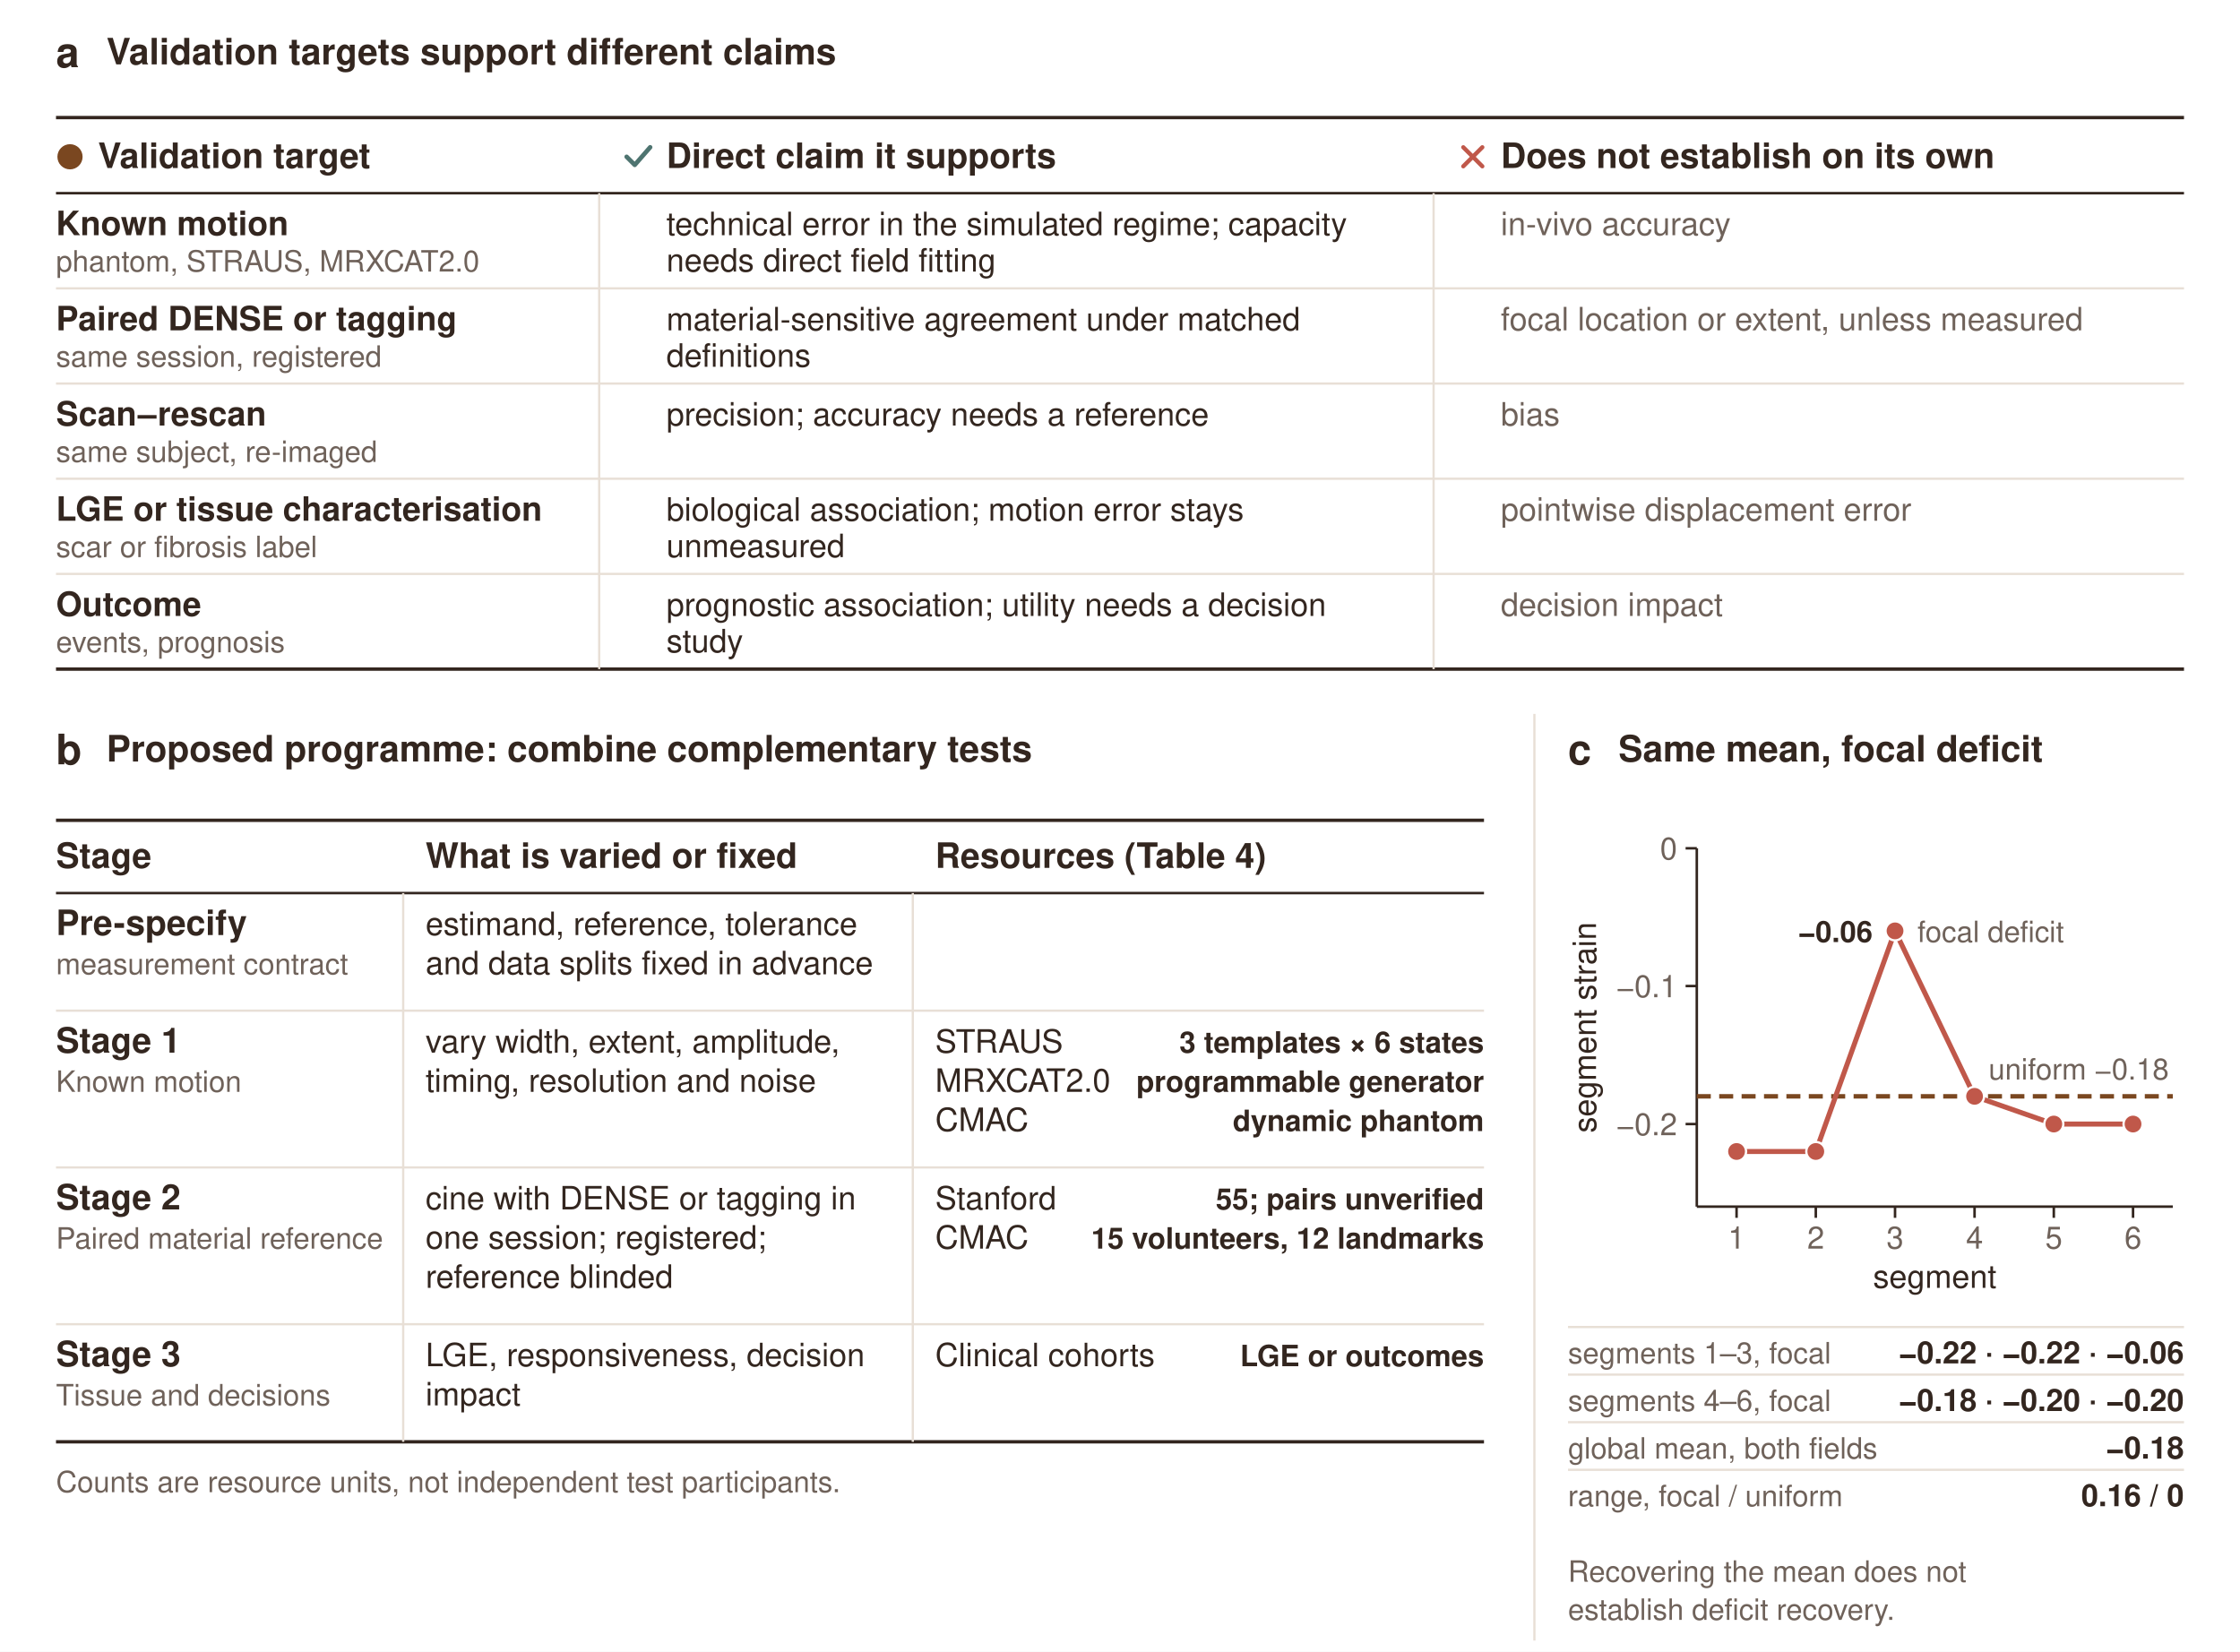
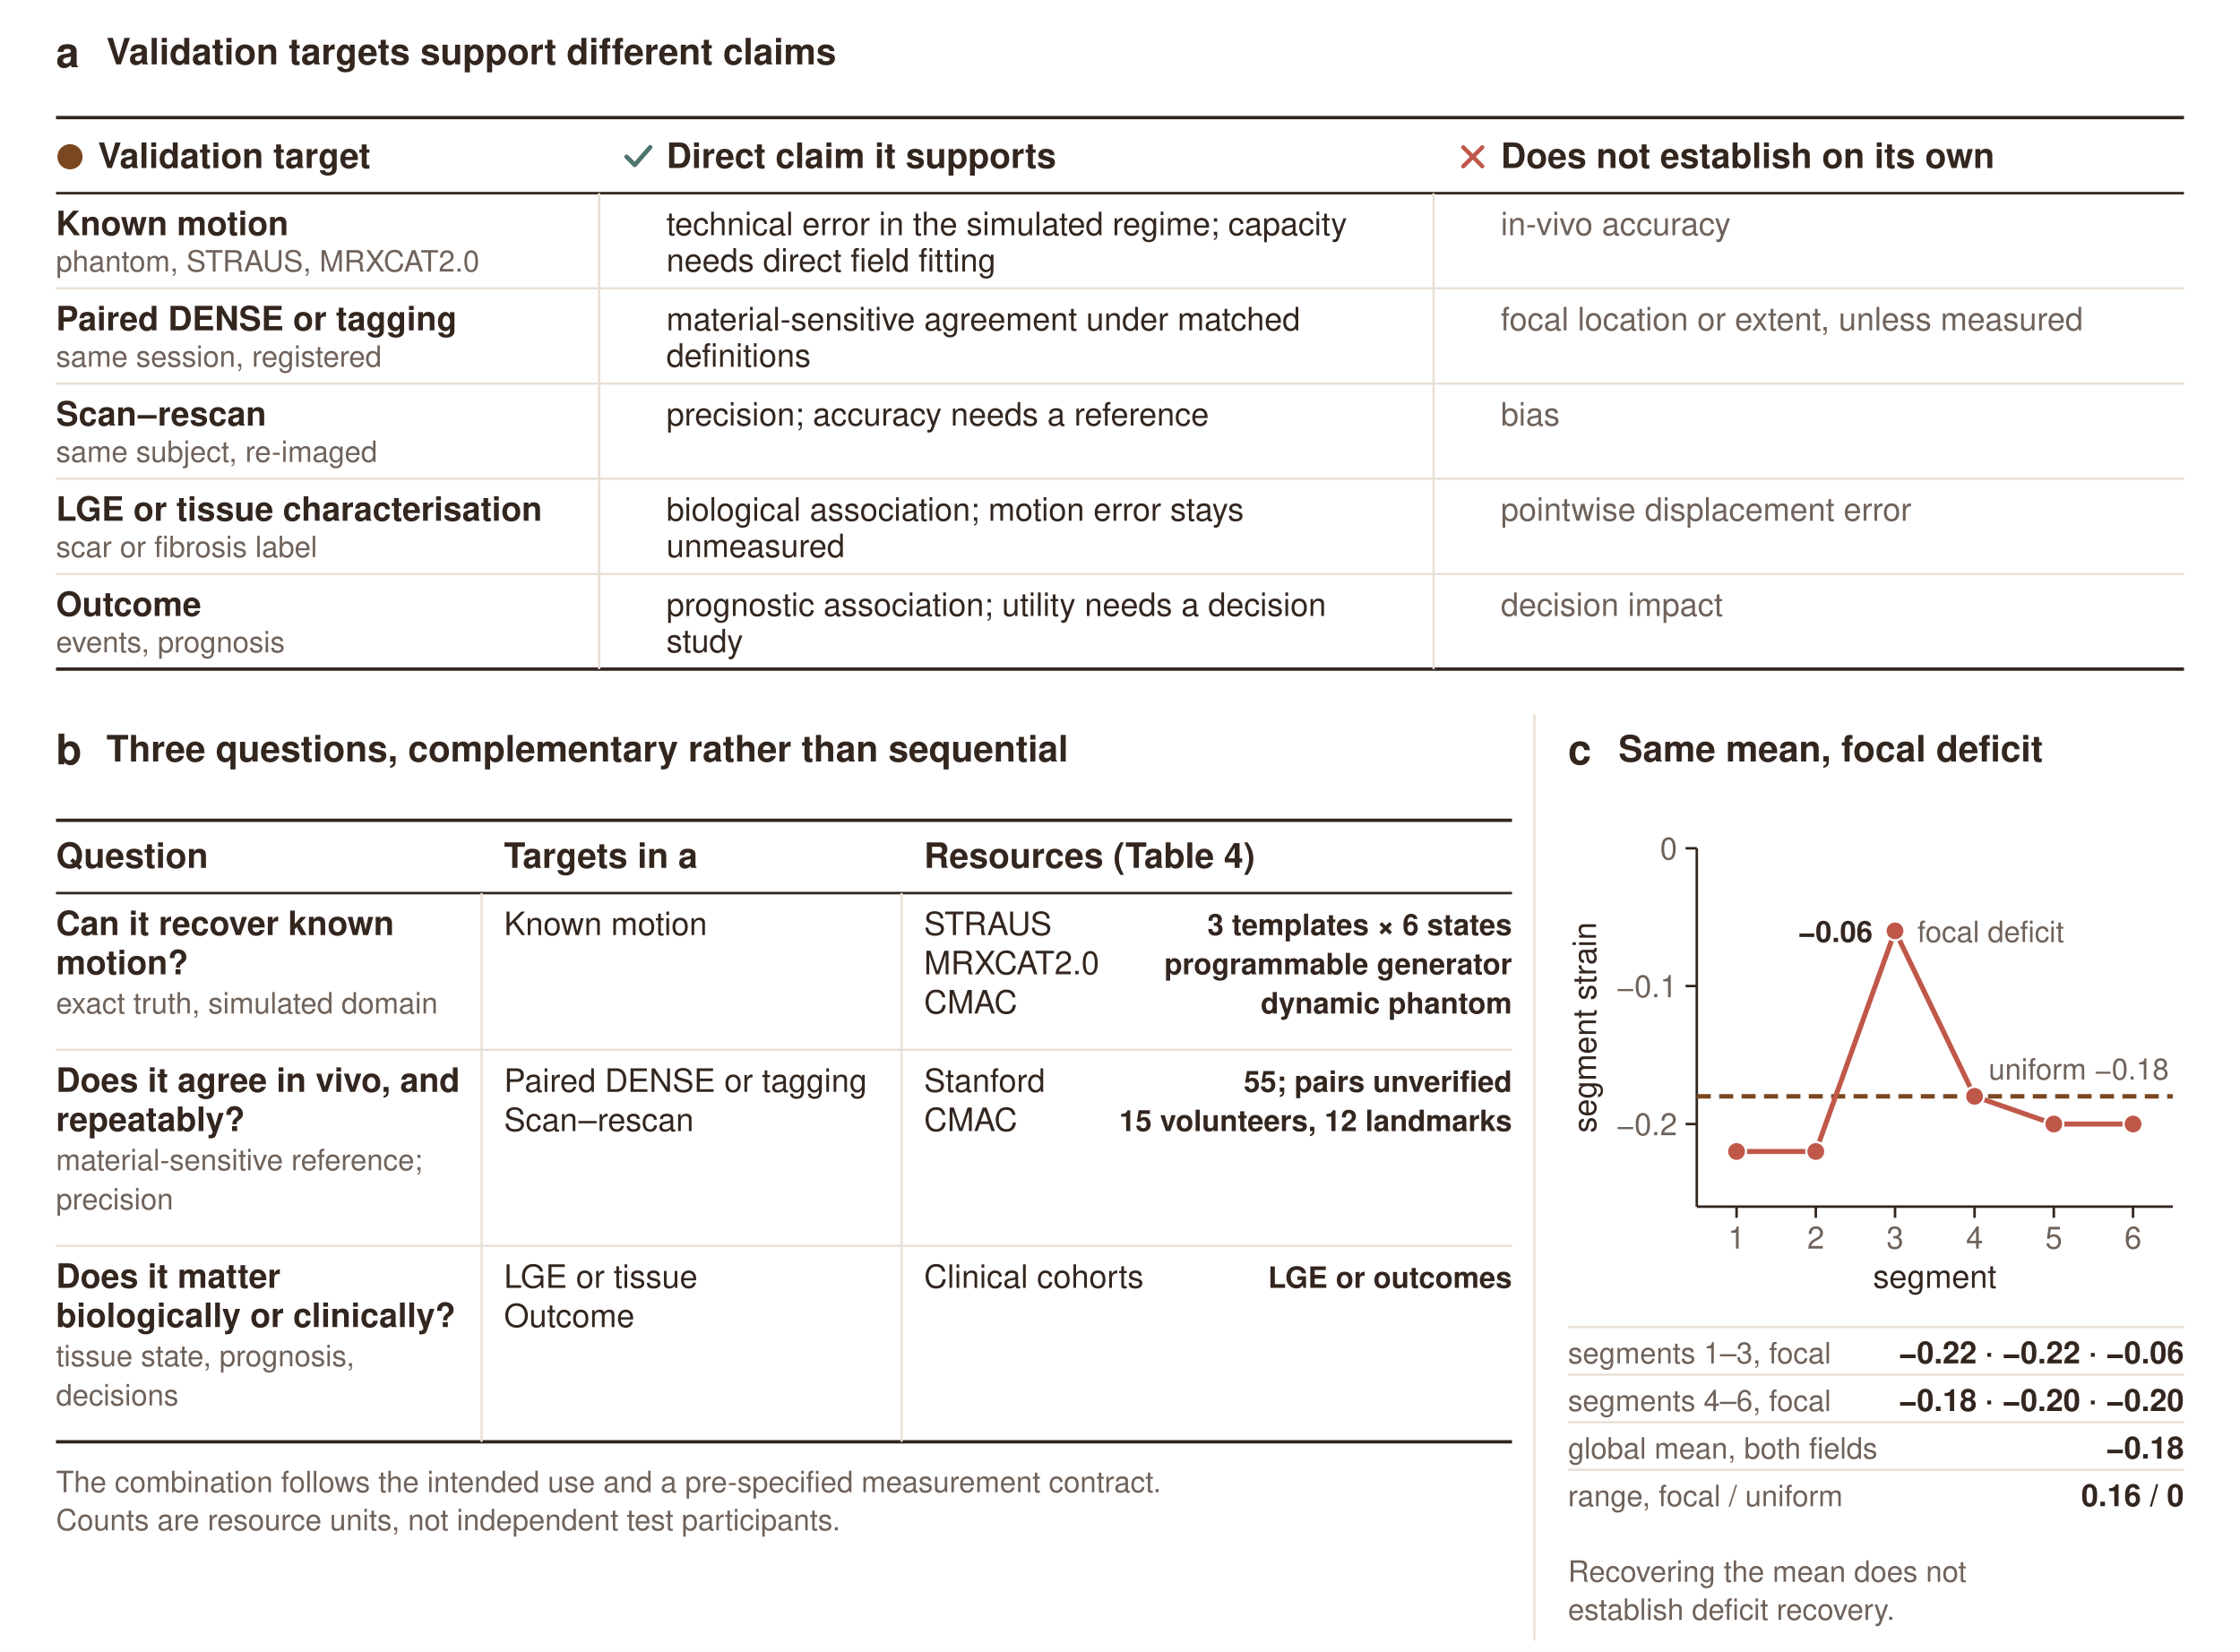
<svg xmlns="http://www.w3.org/2000/svg" width="538.583pt" height="397.205pt" viewBox="0 0 800 590" font-family="Helvetica, Arial, 'Liberation Sans', sans-serif">
  <defs>
    <linearGradient id="cellDirect" x1="0" y1="0" x2="1" y2="1">
      <stop offset="0" stop-color="#8D6449" />
      <stop offset="1" stop-color="#5B3E2E" />
    </linearGradient>
    <pattern id="hatchInf" width="6" height="6" patternUnits="userSpaceOnUse" patternTransform="rotate(45)">
      <rect width="6" height="6" fill="#F8E0DA" />
      <line x1="0" y1="0" x2="0" y2="6" stroke="#C0584A" stroke-width="2" />
    </pattern>
  </defs>
  <rect x="0.0" y="0.0" width="800.0" height="590.0" rx="0" fill="#FFFFFF" stroke="none" stroke-width="1.0" />
  <g transform="translate(0,0)">
    <text x="20.0" y="24.0" font-size="15" font-weight="700" fill="#33261F" text-anchor="start">a</text>
    <text x="38.0" y="23.0" font-size="13" font-weight="700" fill="#33261F" text-anchor="start">Validation targets support different claims</text>
    <line x1="20.0" y1="42.0" x2="780.0" y2="42.0" stroke="#33261F" stroke-width="1.2" />
    <circle cx="25.0" cy="56.0" r="4.5" fill="#7A4720" stroke="none" stroke-width="1.0" />
    <text x="35.0" y="60.0" font-size="12.5" font-weight="700" fill="#33261F" text-anchor="start">Validation target</text>
    <path d="M223.8 56.0 L226.7 58.9 L232.2 52.6" stroke="#4E7470" stroke-width="1.6" fill="none" stroke-linecap="round" stroke-linejoin="round" />
    <text x="238.0" y="60.0" font-size="12.5" font-weight="700" fill="#33261F" text-anchor="start">Direct claim it supports</text>
    <path d="M522.6 52.6 L529.4 59.4 M529.4 52.6 L522.6 59.4" stroke="#C0584A" stroke-width="1.5" fill="none" stroke-linecap="round" />
    <text x="536.0" y="60.0" font-size="12.5" font-weight="700" fill="#33261F" text-anchor="start">Does not establish on its own</text>
    <line x1="20.0" y1="69.0" x2="780.0" y2="69.0" stroke="#33261F" stroke-width="0.9" />
    <text x="20.0" y="84.0" font-size="12.0" font-weight="700" fill="#33261F" text-anchor="start">Known motion</text>
    <text x="20.0" y="97.0" font-size="10.5" font-weight="400" fill="#6F625A" text-anchor="start">phantom, STRAUS, MRXCAT2.0</text>
    <text x="238.0" y="84.0" font-size="11.5" font-weight="400" fill="#33261F" text-anchor="start">technical error in the simulated regime; capacity</text>
    <text x="238.0" y="97.0" font-size="11.5" font-weight="400" fill="#33261F" text-anchor="start">needs direct field fitting</text>
    <text x="536.0" y="84.0" font-size="11.5" font-weight="400" fill="#6F625A" text-anchor="start">in-vivo accuracy</text>
    <line x1="20.0" y1="103.0" x2="780.0" y2="103.0" stroke="#E8DFD6" stroke-width="0.8" />
    <text x="20.0" y="118.0" font-size="12.0" font-weight="700" fill="#33261F" text-anchor="start">Paired DENSE or tagging</text>
    <text x="20.0" y="131.0" font-size="10.5" font-weight="400" fill="#6F625A" text-anchor="start">same session, registered</text>
    <text x="238.0" y="118.0" font-size="11.5" font-weight="400" fill="#33261F" text-anchor="start">material-sensitive agreement under matched</text>
    <text x="238.0" y="131.0" font-size="11.5" font-weight="400" fill="#33261F" text-anchor="start">definitions</text>
    <text x="536.0" y="118.0" font-size="11.5" font-weight="400" fill="#6F625A" text-anchor="start">focal location or extent, unless measured</text>
    <line x1="20.0" y1="137.0" x2="780.0" y2="137.0" stroke="#E8DFD6" stroke-width="0.8" />
    <text x="20.0" y="152.0" font-size="12.0" font-weight="700" fill="#33261F" text-anchor="start">Scan–rescan</text>
    <text x="20.0" y="165.0" font-size="10.5" font-weight="400" fill="#6F625A" text-anchor="start">same subject, re-imaged</text>
    <text x="238.0" y="152.0" font-size="11.5" font-weight="400" fill="#33261F" text-anchor="start">precision; accuracy needs a reference</text>
    <text x="536.0" y="152.0" font-size="11.5" font-weight="400" fill="#6F625A" text-anchor="start">bias</text>
    <line x1="20.0" y1="171.0" x2="780.0" y2="171.0" stroke="#E8DFD6" stroke-width="0.8" />
    <text x="20.0" y="186.0" font-size="12.0" font-weight="700" fill="#33261F" text-anchor="start">LGE or tissue characterisation</text>
    <text x="20.0" y="199.0" font-size="10.5" font-weight="400" fill="#6F625A" text-anchor="start">scar or fibrosis label</text>
    <text x="238.0" y="186.0" font-size="11.5" font-weight="400" fill="#33261F" text-anchor="start">biological association; motion error stays</text>
    <text x="238.0" y="199.0" font-size="11.5" font-weight="400" fill="#33261F" text-anchor="start">unmeasured</text>
    <text x="536.0" y="186.0" font-size="11.5" font-weight="400" fill="#6F625A" text-anchor="start">pointwise displacement error</text>
    <line x1="20.0" y1="205.0" x2="780.0" y2="205.0" stroke="#E8DFD6" stroke-width="0.8" />
    <text x="20.0" y="220.0" font-size="12.0" font-weight="700" fill="#33261F" text-anchor="start">Outcome</text>
    <text x="20.0" y="233.0" font-size="10.5" font-weight="400" fill="#6F625A" text-anchor="start">events, prognosis</text>
    <text x="238.0" y="220.0" font-size="11.5" font-weight="400" fill="#33261F" text-anchor="start">prognostic association; utility needs a decision</text>
    <text x="238.0" y="233.0" font-size="11.5" font-weight="400" fill="#33261F" text-anchor="start">study</text>
    <text x="536.0" y="220.0" font-size="11.5" font-weight="400" fill="#6F625A" text-anchor="start">decision impact</text>
    <line x1="20.0" y1="239.0" x2="780.0" y2="239.0" stroke="#33261F" stroke-width="1.2" />
    <line x1="214.0" y1="69.0" x2="214.0" y2="239.0" stroke="#E8DFD6" stroke-width="0.8" />
    <line x1="512.0" y1="69.0" x2="512.0" y2="239.0" stroke="#E8DFD6" stroke-width="0.8" />
    <text x="20.0" y="273.0" font-size="15" font-weight="700" fill="#33261F" text-anchor="start">b</text>
-     <text x="38.0" y="272.0" font-size="13" font-weight="700" fill="#33261F" text-anchor="start">Proposed programme: combine complementary tests</text>
-     <line x1="20.0" y1="293.0" x2="530.0" y2="293.0" stroke="#33261F" stroke-width="1.2" />
-     <text x="20.0" y="310.0" font-size="12.5" font-weight="700" fill="#33261F" text-anchor="start">Stage</text>
-     <text x="152.0" y="310.0" font-size="12.5" font-weight="700" fill="#33261F" text-anchor="start">What is varied or fixed</text>
-     <text x="334.0" y="310.0" font-size="12.5" font-weight="700" fill="#33261F" text-anchor="start">Resources (Table 4)</text>
-     <line x1="20.0" y1="319.0" x2="530.0" y2="319.0" stroke="#33261F" stroke-width="0.9" />
-     <text x="20.0" y="334.0" font-size="12.5" font-weight="700" fill="#33261F" text-anchor="start">Pre-specify</text>
-     <text x="20.0" y="348.0" font-size="10.5" font-weight="400" fill="#6F625A" text-anchor="start">measurement contract</text>
-     <text x="152.0" y="334.0" font-size="11.5" font-weight="400" fill="#33261F" text-anchor="start">estimand, reference, tolerance</text>
-     <text x="152.0" y="348.0" font-size="11.5" font-weight="400" fill="#33261F" text-anchor="start">and data splits fixed in advance</text>
-     <line x1="20.0" y1="361.0" x2="530.0" y2="361.0" stroke="#E8DFD6" stroke-width="0.8" />
-     <text x="20.0" y="376.0" font-size="12.5" font-weight="700" fill="#33261F" text-anchor="start">Stage 1</text>
-     <text x="20.0" y="390.0" font-size="10.5" font-weight="400" fill="#6F625A" text-anchor="start">Known motion</text>
-     <text x="152.0" y="376.0" font-size="11.5" font-weight="400" fill="#33261F" text-anchor="start">vary width, extent, amplitude,</text>
-     <text x="152.0" y="390.0" font-size="11.5" font-weight="400" fill="#33261F" text-anchor="start">timing, resolution and noise</text>
-     <text x="334.0" y="376.0" font-size="11.5" font-weight="400" fill="#33261F" text-anchor="start">STRAUS</text>
-     <text x="530.0" y="376.0" font-size="10.5" font-weight="700" fill="#33261F" text-anchor="end">3 templates × 6 states</text>
-     <text x="334.0" y="390.0" font-size="11.5" font-weight="400" fill="#33261F" text-anchor="start">MRXCAT2.0</text>
-     <text x="530.0" y="390.0" font-size="10.5" font-weight="700" fill="#33261F" text-anchor="end">programmable generator</text>
-     <text x="334.0" y="404.0" font-size="11.5" font-weight="400" fill="#33261F" text-anchor="start">CMAC</text>
-     <text x="530.0" y="404.0" font-size="10.5" font-weight="700" fill="#33261F" text-anchor="end">dynamic phantom</text>
-     <line x1="20.0" y1="417.0" x2="530.0" y2="417.0" stroke="#E8DFD6" stroke-width="0.8" />
-     <text x="20.0" y="432.0" font-size="12.5" font-weight="700" fill="#33261F" text-anchor="start">Stage 2</text>
-     <text x="20.0" y="446.0" font-size="10.5" font-weight="400" fill="#6F625A" text-anchor="start">Paired material reference</text>
-     <text x="152.0" y="432.0" font-size="11.5" font-weight="400" fill="#33261F" text-anchor="start">cine with DENSE or tagging in</text>
-     <text x="152.0" y="446.0" font-size="11.5" font-weight="400" fill="#33261F" text-anchor="start">one session; registered;</text>
-     <text x="152.0" y="460.0" font-size="11.5" font-weight="400" fill="#33261F" text-anchor="start">reference blinded</text>
-     <text x="334.0" y="432.0" font-size="11.5" font-weight="400" fill="#33261F" text-anchor="start">Stanford</text>
-     <text x="530.0" y="432.0" font-size="10.5" font-weight="700" fill="#33261F" text-anchor="end">55; pairs unverified</text>
-     <text x="334.0" y="446.0" font-size="11.5" font-weight="400" fill="#33261F" text-anchor="start">CMAC</text>
-     <text x="530.0" y="446.0" font-size="10.5" font-weight="700" fill="#33261F" text-anchor="end">15 volunteers, 12 landmarks</text>
-     <line x1="20.0" y1="473.0" x2="530.0" y2="473.0" stroke="#E8DFD6" stroke-width="0.8" />
-     <text x="20.0" y="488.0" font-size="12.5" font-weight="700" fill="#33261F" text-anchor="start">Stage 3</text>
-     <text x="20.0" y="502.0" font-size="10.5" font-weight="400" fill="#6F625A" text-anchor="start">Tissue and decisions</text>
-     <text x="152.0" y="488.0" font-size="11.5" font-weight="400" fill="#33261F" text-anchor="start">LGE, responsiveness, decision</text>
-     <text x="152.0" y="502.0" font-size="11.5" font-weight="400" fill="#33261F" text-anchor="start">impact</text>
-     <text x="334.0" y="488.0" font-size="11.5" font-weight="400" fill="#33261F" text-anchor="start">Clinical cohorts</text>
-     <text x="530.0" y="488.0" font-size="10.5" font-weight="700" fill="#33261F" text-anchor="end">LGE or outcomes</text>
-     <line x1="20.0" y1="515.0" x2="530.0" y2="515.0" stroke="#33261F" stroke-width="1.2" />
-     <line x1="144.0" y1="319.0" x2="144.0" y2="515.0" stroke="#E8DFD6" stroke-width="0.8" />
-     <line x1="326.0" y1="319.0" x2="326.0" y2="515.0" stroke="#E8DFD6" stroke-width="0.8" />
-     <text x="20.0" y="533.0" font-size="10.5" font-weight="400" fill="#6F625A" text-anchor="start">Counts are resource units, not independent test participants.</text>
+     <text x="38.0" y="272.0" font-size="13" font-weight="700" fill="#33261F" text-anchor="start">Three questions, complementary rather than sequential</text>
+     <line x1="20.0" y1="293.0" x2="540.0" y2="293.0" stroke="#33261F" stroke-width="1.2" />
+     <text x="20.0" y="310.0" font-size="12.5" font-weight="700" fill="#33261F" text-anchor="start">Question</text>
+     <text x="180.0" y="310.0" font-size="12.5" font-weight="700" fill="#33261F" text-anchor="start">Targets in a</text>
+     <text x="330.0" y="310.0" font-size="12.5" font-weight="700" fill="#33261F" text-anchor="start">Resources (Table 4)</text>
+     <line x1="20.0" y1="319.0" x2="540.0" y2="319.0" stroke="#33261F" stroke-width="0.9" />
+     <text x="20.0" y="334.0" font-size="12.0" font-weight="700" fill="#33261F" text-anchor="start">Can it recover known</text>
+     <text x="20.0" y="348.0" font-size="12.0" font-weight="700" fill="#33261F" text-anchor="start">motion?</text>
+     <text x="20.0" y="362.0" font-size="10.5" font-weight="400" fill="#6F625A" text-anchor="start">exact truth, simulated domain</text>
+     <text x="180.0" y="334.0" font-size="11.5" font-weight="400" fill="#33261F" text-anchor="start">Known motion</text>
+     <text x="330.0" y="334.0" font-size="11.5" font-weight="400" fill="#33261F" text-anchor="start">STRAUS</text>
+     <text x="540.0" y="334.0" font-size="10.5" font-weight="700" fill="#33261F" text-anchor="end">3 templates × 6 states</text>
+     <text x="330.0" y="348.0" font-size="11.5" font-weight="400" fill="#33261F" text-anchor="start">MRXCAT2.0</text>
+     <text x="540.0" y="348.0" font-size="10.5" font-weight="700" fill="#33261F" text-anchor="end">programmable generator</text>
+     <text x="330.0" y="362.0" font-size="11.5" font-weight="400" fill="#33261F" text-anchor="start">CMAC</text>
+     <text x="540.0" y="362.0" font-size="10.5" font-weight="700" fill="#33261F" text-anchor="end">dynamic phantom</text>
+     <line x1="20.0" y1="375.0" x2="540.0" y2="375.0" stroke="#E8DFD6" stroke-width="0.8" />
+     <text x="20.0" y="390.0" font-size="12.0" font-weight="700" fill="#33261F" text-anchor="start">Does it agree in vivo, and</text>
+     <text x="20.0" y="404.0" font-size="12.0" font-weight="700" fill="#33261F" text-anchor="start">repeatably?</text>
+     <text x="20.0" y="418.0" font-size="10.5" font-weight="400" fill="#6F625A" text-anchor="start">material-sensitive reference;</text>
+     <text x="20.0" y="432.0" font-size="10.5" font-weight="400" fill="#6F625A" text-anchor="start">precision</text>
+     <text x="180.0" y="390.0" font-size="11.5" font-weight="400" fill="#33261F" text-anchor="start">Paired DENSE or tagging</text>
+     <text x="180.0" y="404.0" font-size="11.5" font-weight="400" fill="#33261F" text-anchor="start">Scan–rescan</text>
+     <text x="330.0" y="390.0" font-size="11.5" font-weight="400" fill="#33261F" text-anchor="start">Stanford</text>
+     <text x="540.0" y="390.0" font-size="10.5" font-weight="700" fill="#33261F" text-anchor="end">55; pairs unverified</text>
+     <text x="330.0" y="404.0" font-size="11.5" font-weight="400" fill="#33261F" text-anchor="start">CMAC</text>
+     <text x="540.0" y="404.0" font-size="10.5" font-weight="700" fill="#33261F" text-anchor="end">15 volunteers, 12 landmarks</text>
+     <line x1="20.0" y1="445.0" x2="540.0" y2="445.0" stroke="#E8DFD6" stroke-width="0.8" />
+     <text x="20.0" y="460.0" font-size="12.0" font-weight="700" fill="#33261F" text-anchor="start">Does it matter</text>
+     <text x="20.0" y="474.0" font-size="12.0" font-weight="700" fill="#33261F" text-anchor="start">biologically or clinically?</text>
+     <text x="20.0" y="488.0" font-size="10.5" font-weight="400" fill="#6F625A" text-anchor="start">tissue state, prognosis,</text>
+     <text x="20.0" y="502.0" font-size="10.5" font-weight="400" fill="#6F625A" text-anchor="start">decisions</text>
+     <text x="180.0" y="460.0" font-size="11.5" font-weight="400" fill="#33261F" text-anchor="start">LGE or tissue</text>
+     <text x="180.0" y="474.0" font-size="11.5" font-weight="400" fill="#33261F" text-anchor="start">Outcome</text>
+     <text x="330.0" y="460.0" font-size="11.5" font-weight="400" fill="#33261F" text-anchor="start">Clinical cohorts</text>
+     <text x="540.0" y="460.0" font-size="10.5" font-weight="700" fill="#33261F" text-anchor="end">LGE or outcomes</text>
+     <line x1="20.0" y1="515.0" x2="540.0" y2="515.0" stroke="#33261F" stroke-width="1.2" />
+     <line x1="172.0" y1="319.0" x2="172.0" y2="515.0" stroke="#E8DFD6" stroke-width="0.8" />
+     <line x1="322.0" y1="319.0" x2="322.0" y2="515.0" stroke="#E8DFD6" stroke-width="0.8" />
+     <text x="20.0" y="533.0" font-size="10.5" font-weight="400" fill="#6F625A" text-anchor="start">The combination follows the intended use and a pre-specified measurement contract.</text>
+     <text x="20.0" y="546.6" font-size="10.5" font-weight="400" fill="#6F625A" text-anchor="start">Counts are resource units, not independent test participants.</text>
    <line x1="548.0" y1="255.0" x2="548.0" y2="586.0" stroke="#E8DFD6" stroke-width="0.8" />
    <text x="560.0" y="273.0" font-size="15" font-weight="700" fill="#33261F" text-anchor="start">c</text>
    <text x="578.0" y="272.0" font-size="13" font-weight="700" fill="#33261F" text-anchor="start">Same mean, focal deficit</text>
    <line x1="606.0" y1="431.0" x2="776.0" y2="431.0" stroke="#33261F" stroke-width="0.9" />
    <line x1="620.2" y1="431.0" x2="620.2" y2="435.0" stroke="#33261F" stroke-width="0.9" />
    <text x="620.2" y="446.0" font-size="11" font-weight="400" fill="#6F625A" text-anchor="middle">1</text>
    <line x1="648.5" y1="431.0" x2="648.5" y2="435.0" stroke="#33261F" stroke-width="0.9" />
    <text x="648.5" y="446.0" font-size="11" font-weight="400" fill="#6F625A" text-anchor="middle">2</text>
    <line x1="676.8" y1="431.0" x2="676.8" y2="435.0" stroke="#33261F" stroke-width="0.9" />
    <text x="676.8" y="446.0" font-size="11" font-weight="400" fill="#6F625A" text-anchor="middle">3</text>
    <line x1="705.2" y1="431.0" x2="705.2" y2="435.0" stroke="#33261F" stroke-width="0.9" />
    <text x="705.2" y="446.0" font-size="11" font-weight="400" fill="#6F625A" text-anchor="middle">4</text>
    <line x1="733.5" y1="431.0" x2="733.5" y2="435.0" stroke="#33261F" stroke-width="0.9" />
    <text x="733.5" y="446.0" font-size="11" font-weight="400" fill="#6F625A" text-anchor="middle">5</text>
    <line x1="761.8" y1="431.0" x2="761.8" y2="435.0" stroke="#33261F" stroke-width="0.9" />
    <text x="761.8" y="446.0" font-size="11" font-weight="400" fill="#6F625A" text-anchor="middle">6</text>
    <text x="691.0" y="460.0" font-size="11.5" font-weight="400" fill="#33261F" text-anchor="middle">segment</text>
    <line x1="606.0" y1="303.0" x2="606.0" y2="431.0" stroke="#33261F" stroke-width="0.9" />
    <line x1="602.0" y1="401.5" x2="606.0" y2="401.5" stroke="#33261F" stroke-width="0.9" />
    <text x="599.0" y="405.5" font-size="11" font-weight="400" fill="#6F625A" text-anchor="end">−0.2</text>
    <line x1="602.0" y1="352.2" x2="606.0" y2="352.2" stroke="#33261F" stroke-width="0.9" />
    <text x="599.0" y="356.2" font-size="11" font-weight="400" fill="#6F625A" text-anchor="end">−0.1</text>
    <line x1="602.0" y1="303.0" x2="606.0" y2="303.0" stroke="#33261F" stroke-width="0.9" />
    <text x="599.0" y="307.0" font-size="11" font-weight="400" fill="#6F625A" text-anchor="end">0</text>
    <text transform="translate(570.0,367.0) rotate(-90)" font-size="11.5" font-weight="400" fill="#33261F" text-anchor="middle">segment strain</text>
    <line x1="606.0" y1="391.6" x2="776.0" y2="391.6" stroke="#7A4720" stroke-width="1.6" stroke-dasharray="5 3" />
    <path d="M620.2 411.3 L648.5 411.3 L676.8 332.5 L705.2 391.6 L733.5 401.5 L761.8 401.5" stroke="#C0584A" stroke-width="1.8" fill="none" />
    <circle cx="620.2" cy="411.3" r="3.4" fill="#C0584A" stroke="#FFFFFF" stroke-width="0.8" />
    <circle cx="648.5" cy="411.3" r="3.4" fill="#C0584A" stroke="#FFFFFF" stroke-width="0.8" />
    <circle cx="676.8" cy="332.5" r="3.4" fill="#C0584A" stroke="#FFFFFF" stroke-width="0.8" />
    <circle cx="705.2" cy="391.6" r="3.4" fill="#C0584A" stroke="#FFFFFF" stroke-width="0.8" />
    <circle cx="733.5" cy="401.5" r="3.4" fill="#C0584A" stroke="#FFFFFF" stroke-width="0.8" />
    <circle cx="761.8" cy="401.5" r="3.4" fill="#C0584A" stroke="#FFFFFF" stroke-width="0.8" />
    <text x="774.6" y="385.6" font-size="10.5" font-weight="400" fill="#6F625A" text-anchor="end">uniform −0.18</text>
    <text x="668.8" y="336.5" font-size="10.5" font-weight="700" fill="#33261F" text-anchor="end">−0.06</text>
    <text x="684.8" y="336.5" font-size="10.5" font-weight="400" fill="#6F625A" text-anchor="start">focal deficit</text>
    <line x1="560.0" y1="474.0" x2="780.0" y2="474.0" stroke="#E8DFD6" stroke-width="0.8" />
    <text x="560.0" y="487.0" font-size="10.5" font-weight="400" fill="#6F625A" text-anchor="start">segments 1–3, focal</text>
    <text x="780.0" y="487.0" font-size="11" font-weight="700" fill="#33261F" text-anchor="end">−0.22 · −0.22 · −0.06</text>
    <line x1="560.0" y1="491.0" x2="780.0" y2="491.0" stroke="#E8DFD6" stroke-width="0.8" />
    <text x="560.0" y="504.0" font-size="10.5" font-weight="400" fill="#6F625A" text-anchor="start">segments 4–6, focal</text>
    <text x="780.0" y="504.0" font-size="11" font-weight="700" fill="#33261F" text-anchor="end">−0.18 · −0.20 · −0.20</text>
    <line x1="560.0" y1="508.0" x2="780.0" y2="508.0" stroke="#E8DFD6" stroke-width="0.8" />
    <text x="560.0" y="521.0" font-size="10.5" font-weight="400" fill="#6F625A" text-anchor="start">global mean, both fields</text>
    <text x="780.0" y="521.0" font-size="11" font-weight="700" fill="#33261F" text-anchor="end">−0.18</text>
    <line x1="560.0" y1="525.0" x2="780.0" y2="525.0" stroke="#E8DFD6" stroke-width="0.8" />
    <text x="560.0" y="538.0" font-size="10.5" font-weight="400" fill="#6F625A" text-anchor="start">range, focal / uniform</text>
    <text x="780.0" y="538.0" font-size="11" font-weight="700" fill="#33261F" text-anchor="end">0.16 / 0</text>
    <text x="560.0" y="565.0" font-size="10.5" font-weight="400" fill="#6F625A" text-anchor="start">Recovering the mean does not</text>
    <text x="560.0" y="578.6" font-size="10.5" font-weight="400" fill="#6F625A" text-anchor="start">establish deficit recovery.</text>
  </g>
</svg>
